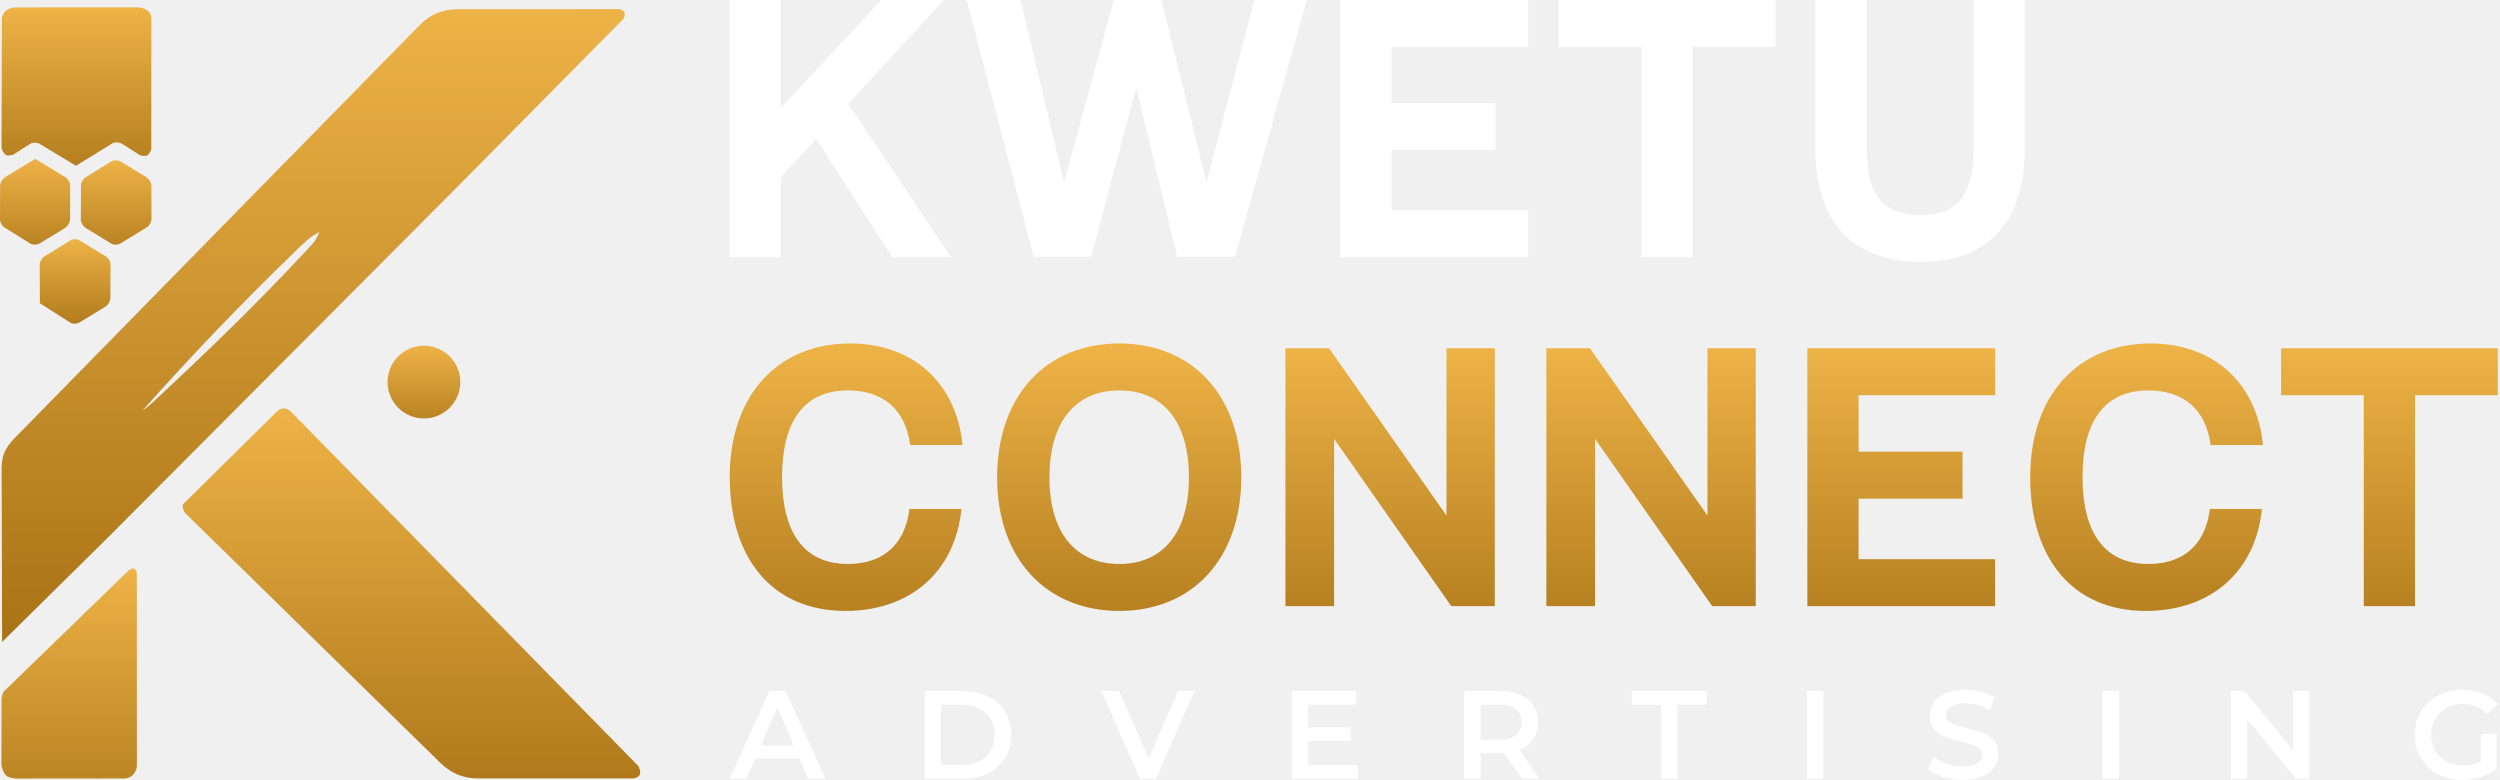
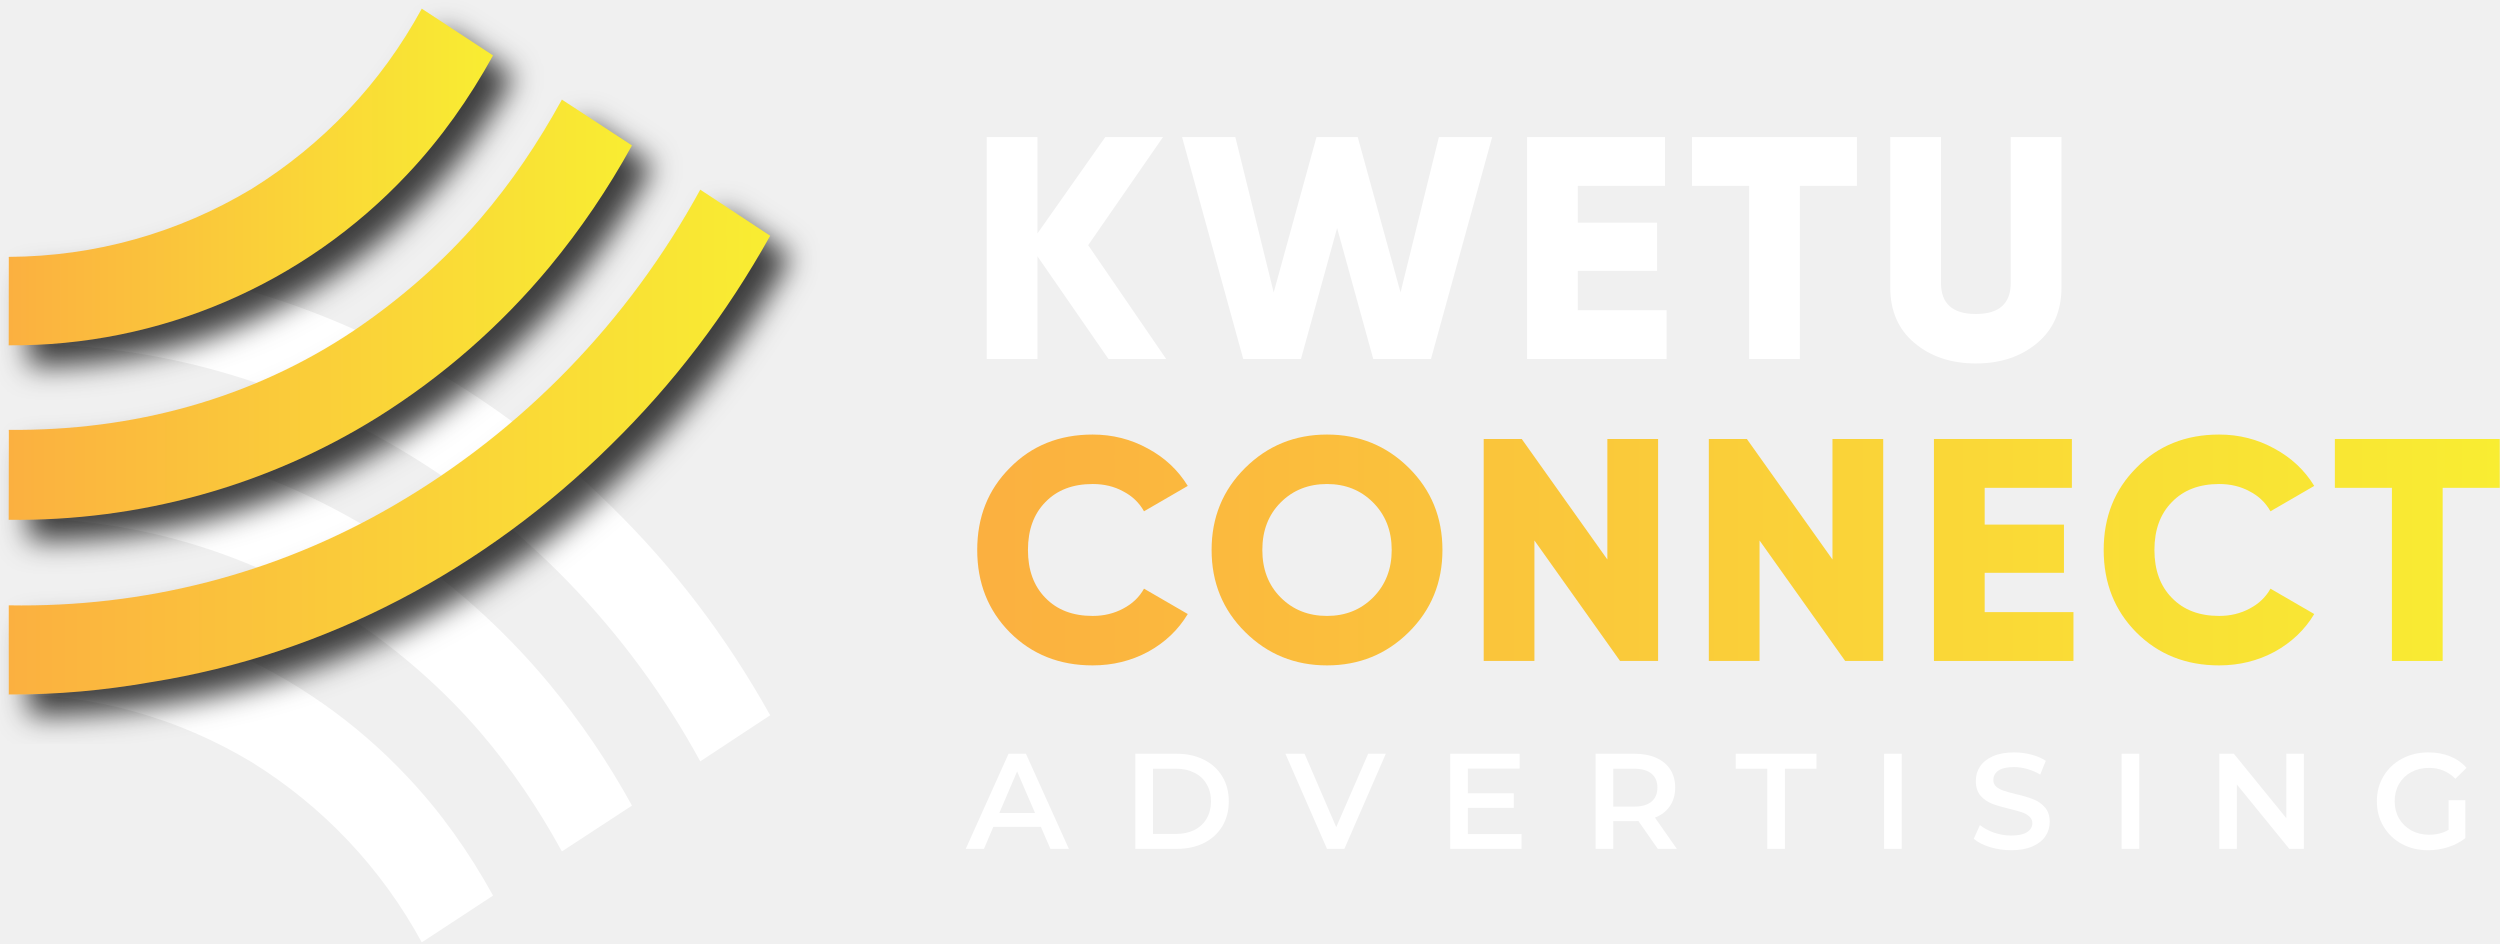
- <svg xmlns="http://www.w3.org/2000/svg" width="888" height="277" viewBox="0 0 888 277" fill="none">
-   <path d="M6.151 276.553C4.534 276.555 2.854 276.145 2.068 275.378C1.323 274.65 0.498 272.69 0.5 271.325L0.53 248.886C0.531 248.03 0.815 246.141 1.38 245.592L45.688 202.605C45.99 202.312 46.931 201.977 47.287 201.884C47.733 201.767 48.595 202.862 48.596 203.429L48.624 271.737C48.625 274.37 46.738 276.513 44.097 276.515L6.151 276.553Z" fill="url(#paint0_linear_1888_2950)" />
-   <path d="M39.821 50.989L26.978 58.88L13.814 50.94C13.213 50.577 11.533 50.589 10.903 50.989L4.939 54.77C4.296 55.179 2.682 55.407 2.102 55.051C1.439 54.644 0.544 53.234 0.547 52.213L0.661 6.944C0.667 4.317 3.066 2.644 5.405 2.643L48.938 2.625C51.052 2.624 53.76 3.868 53.759 6.449L53.742 52.733C53.742 53.479 52.91 54.76 52.405 55.124C51.829 55.54 50.202 55.441 49.582 55.044L43.631 51.238C42.587 50.571 41.011 50.257 39.821 50.989Z" fill="url(#paint1_linear_1888_2950)" />
-   <path d="M37.392 108.959L28.036 114.649C27.451 115.004 25.743 115.088 25.177 114.727L14.17 107.724L14.109 93.782C14.107 93.077 14.951 91.609 15.551 91.237L25.192 85.266C25.904 84.825 27.466 84.898 28.172 85.33L37.782 91.201C38.467 91.619 39.269 93.006 39.264 93.788L39.193 105.808C39.186 106.884 38.524 108.271 37.392 108.959Z" fill="url(#paint2_linear_1888_2950)" />
-   <path d="M42.837 86.44C42.03 86.935 40.441 87.097 39.627 86.597L30.293 80.88C29.642 80.482 28.7 78.971 28.703 78.231L28.754 65.565C28.757 64.787 29.731 63.404 30.402 62.988L39.927 57.081C40.738 56.915 41.799 56.926 42.503 57.162L51.864 62.86C52.883 63.481 53.765 64.858 53.769 66.088L53.802 77.735C53.805 78.816 53.022 80.202 52.157 80.732L42.837 86.44Z" fill="url(#paint3_linear_1888_2950)" />
-   <path d="M13.907 86.567C13.163 87.017 11.526 86.998 10.866 86.587L1.378 80.67C0.803 80.312 -0.002 78.864 3.01483e-06 78.087L0.032 66.073C0.035 64.784 0.901 63.462 1.982 62.807L12.519 56.422L23.383 63.047C24.012 63.43 24.936 64.849 24.935 65.568L24.913 77.669C24.911 79.003 24.029 80.434 22.896 81.12L13.907 86.567Z" fill="url(#paint4_linear_1888_2950)" />
-   <path d="M169.681 276.49C164.236 276.489 159.992 274.475 156.338 270.898L66.081 182.55C65.241 181.727 64.399 179.725 65.173 178.96L98.308 146.211C99.819 144.718 101.757 144.616 103.394 146.285L226.56 271.907C227.198 272.558 227.479 274.181 227.377 274.849C227.262 275.613 225.904 276.499 224.791 276.499L169.681 276.49Z" fill="url(#paint5_linear_1888_2950)" />
-   <path d="M150.582 148.624C157.716 148.624 163.499 142.841 163.499 135.706C163.499 128.572 157.716 122.789 150.582 122.789C143.448 122.789 137.664 128.572 137.664 135.706C137.664 142.841 143.448 148.624 150.582 148.624Z" fill="url(#paint6_linear_1888_2950)" />
-   <path d="M221.821 4.413C221.641 3.895 220.513 3.25 219.826 3.25L162.508 3.274C157.408 3.274 152.858 5.058 149.193 8.795L89.361 69.772L5.159 155.656C2.158 158.718 0.566 161.683 0.578 166.156L0.747 228.019L38.138 191.117L162.448 66.378L221.327 6.818C221.81 6.33 222.008 4.925 221.821 4.413ZM107.938 89.905C92.025 107.018 75.485 123.088 58.228 139.194C55.455 141.689 53.466 143.968 50.561 145.885C68.078 126.198 86.064 107.463 104.907 89.242C107.619 86.626 109.898 84.16 113.442 82.419C112.357 85.661 110.133 87.554 107.938 89.905Z" fill="url(#paint7_linear_1888_2950)" />
-   <path d="M316.933 91.311L289.888 49.357L277.406 62.865V91.311H259.203V0H277.406V38.316L313.032 0H335.267L301.331 36.888L337.738 91.311H316.933ZM445.567 0H464.161L438.676 91.181H418.132L403.57 31.044L387.577 91.181H367.163L343.369 0H362.482L377.955 64.814L395.639 0H412.541L428.534 64.814L445.567 0ZM542.78 16.625H494.282V36.628H531.208V53.254H494.282V74.686H542.78V91.311H476.078V0H542.78V16.625ZM630.667 0V16.625H601.282V91.311H583.079V16.625H553.694V0H630.667ZM719.203 53.124C719.203 78.712 706.201 93 682.146 93C657.962 93 644.83 78.712 644.83 53.124V0H663.033V53.124C663.033 69.231 668.754 76.374 682.146 76.374C695.409 76.374 701 69.231 701 53.124V0H719.203V53.124Z" fill="white" />
-   <path d="M341.506 180.772C339.296 203.056 323.302 217 300.289 217C274.415 217 259.203 198.495 259.203 169.435C259.203 140.505 276.105 122 301.979 122C324.082 122 339.686 135.813 341.897 158.097H323.302C321.611 145.326 313.551 138.679 301.199 138.679C285.597 138.679 277.795 149.626 277.795 169.435C277.795 189.243 285.597 200.319 301.199 200.319C312.901 200.319 321.351 194.194 323.042 180.772H341.506ZM397.606 122C423.474 122 440.901 140.505 440.901 169.564C440.901 198.495 423.474 217 397.606 217C371.605 217 354.177 198.495 354.177 169.564C354.177 140.505 371.605 122 397.606 122ZM397.606 138.679C382.133 138.679 372.766 149.626 372.766 169.564C372.766 189.372 382.133 200.319 397.606 200.319C412.946 200.319 422.302 189.372 422.302 169.564C422.302 149.626 413.08 138.679 397.606 138.679ZM513.793 123.694H530.952V215.306H515.49L473.881 155.882V215.306H456.587V123.694H472.061L513.793 183.117V123.694ZM606.489 123.694H623.649V215.306H608.175L566.566 155.882V215.306H549.273V123.694H564.746L606.489 183.117V123.694ZM708.665 140.374H660.167V160.442H697.087V177.123H660.167V198.625H708.665V215.306H641.969V123.694H708.665V140.374ZM803.427 180.772C801.216 203.056 785.229 217 762.208 217C736.341 217 721.124 198.495 721.124 169.435C721.124 140.505 738.027 122 763.905 122C785.999 122 801.607 135.813 803.817 158.097H785.229C783.532 145.326 775.471 138.679 763.124 138.679C747.516 138.679 739.712 149.626 739.712 169.435C739.712 189.243 747.516 200.319 763.124 200.319C774.824 200.319 783.275 194.194 784.961 180.772H803.427ZM887.203 123.694V140.374H857.819V215.306H839.621V140.374H810.237V123.694H887.203Z" fill="url(#paint8_linear_1888_2950)" />
-   <path d="M283.928 269.356H268.279L265.194 276.556H259.203L273.287 245.444H279.01L293.138 276.556H287.058L283.928 269.356ZM282.005 264.822L276.104 251.222L270.247 264.822H282.005ZM328.416 245.444H342.097C345.436 245.444 348.401 246.096 350.995 247.4C353.588 248.674 355.6 250.496 357.03 252.867C358.461 255.207 359.177 257.918 359.177 261C359.177 264.082 358.461 266.807 357.03 269.178C355.6 271.519 353.588 273.341 350.995 274.644C348.401 275.919 345.436 276.556 342.097 276.556H328.416V245.444ZM341.829 271.667C344.124 271.667 346.136 271.237 347.865 270.378C349.623 269.489 350.965 268.244 351.889 266.644C352.843 265.015 353.319 263.133 353.319 261C353.319 258.867 352.843 257 351.889 255.4C350.965 253.77 349.623 252.526 347.865 251.667C346.136 250.778 344.124 250.333 341.829 250.333H334.228V271.667L341.829 271.667ZM424.262 245.444L410.626 276.556H404.903L391.221 245.444H397.525L407.943 269.444L418.45 245.444H424.262ZM482.335 271.711V276.556H458.862V245.444H481.709V250.289H464.675V258.378H479.787V263.133H464.675V271.711H482.335ZM540.589 276.556L534.196 267.444C533.928 267.474 533.525 267.489 532.989 267.489H525.924V276.556H520.112V245.444H532.989C535.701 245.444 538.056 245.889 540.053 246.778C542.08 247.667 543.63 248.941 544.703 250.6C545.776 252.259 546.312 254.23 546.312 256.511C546.312 258.852 545.731 260.867 544.569 262.556C543.436 264.245 541.797 265.504 539.651 266.333L546.849 276.556H540.589ZM540.455 256.511C540.455 254.526 539.8 253 538.488 251.933C537.177 250.867 535.254 250.333 532.72 250.333H525.924V262.733H532.72C535.254 262.733 537.177 262.2 538.488 261.133C539.8 260.037 540.455 258.496 540.455 256.511ZM590.027 250.333H579.652V245.444H606.213V250.333H595.84V276.556H590.027V250.333ZM641.869 245.444H647.682V276.556H641.869V245.444ZM697.146 277C694.732 277 692.392 276.659 690.127 275.978C687.891 275.296 686.118 274.393 684.806 273.267L686.818 268.778C688.1 269.785 689.665 270.615 691.513 271.267C693.391 271.889 695.268 272.2 697.146 272.2C699.471 272.2 701.2 271.83 702.333 271.089C703.495 270.348 704.076 269.37 704.076 268.156C704.076 267.267 703.749 266.541 703.093 265.978C702.467 265.385 701.662 264.926 700.678 264.6C699.695 264.274 698.353 263.904 696.654 263.489C694.27 262.926 692.332 262.363 690.842 261.8C689.382 261.237 688.115 260.363 687.042 259.178C685.998 257.963 685.477 256.333 685.477 254.289C685.477 252.57 685.939 251.015 686.863 249.622C687.817 248.2 689.233 247.074 691.11 246.245C693.018 245.415 695.343 245 698.085 245C699.993 245 701.871 245.237 703.719 245.711C705.567 246.185 707.161 246.867 708.503 247.756L706.67 252.244C705.299 251.444 703.868 250.837 702.377 250.422C700.887 250.007 699.441 249.8 698.041 249.8C695.745 249.8 694.031 250.185 692.899 250.956C691.796 251.726 691.245 252.748 691.245 254.022C691.245 254.911 691.558 255.637 692.183 256.2C692.839 256.763 693.659 257.207 694.643 257.533C695.626 257.859 696.967 258.23 698.666 258.645C700.991 259.178 702.899 259.741 704.389 260.333C705.88 260.896 707.147 261.77 708.19 262.956C709.263 264.141 709.799 265.741 709.799 267.756C709.799 269.474 709.322 271.03 708.369 272.422C707.445 273.815 706.029 274.926 704.121 275.756C702.213 276.585 699.888 277 697.146 277ZM746.864 245.444H752.677V276.556H746.864V245.444ZM820.249 245.444V276.556H815.465L798.207 255.489V276.556H792.439V245.444H797.223L814.482 266.511V245.444H820.249ZM881.301 260.645H886.801V273.044C885.191 274.319 883.313 275.296 881.167 275.978C879.021 276.659 876.815 277 874.55 277C871.361 277 868.484 276.319 865.921 274.956C863.358 273.563 861.346 271.652 859.885 269.222C858.424 266.793 857.694 264.052 857.694 261C857.694 257.948 858.424 255.207 859.885 252.778C861.346 250.348 863.358 248.452 865.921 247.089C868.514 245.696 871.42 245 874.639 245C877.262 245 879.647 245.43 881.793 246.289C883.939 247.148 885.743 248.407 887.203 250.067L883.537 253.622C881.152 251.252 878.276 250.067 874.908 250.067C872.702 250.067 870.735 250.526 869.006 251.444C867.307 252.363 865.966 253.652 864.982 255.311C864.028 256.97 863.551 258.867 863.551 261C863.551 263.074 864.028 264.941 864.982 266.6C865.966 268.259 867.307 269.563 869.006 270.511C870.735 271.459 872.687 271.933 874.863 271.933C877.307 271.933 879.453 271.4 881.301 270.333V260.645Z" fill="white" />
+ <svg xmlns="http://www.w3.org/2000/svg" width="1656" height="625" viewBox="0 0 1656 625" fill="none">
+   <path d="M510.169 473.785L463.846 504.316C416.349 417.161 346.075 344.574 260.435 294.903C182.834 249.79 95.519 226.371 5.766 227.99L5.795 170.915C38.276 170.8 69.013 172.647 100.346 178.138C216.223 196.615 321.498 252.917 404.618 335.147C446.283 375.931 481.089 421.715 510.169 473.785Z" fill="white" />
+   <path d="M372.202 563.973C356.412 535.23 338.939 509.313 318.053 484.933C293.497 456.487 265.305 431.857 234.221 410.85C166.758 365.691 87.905 342.41 5.825 343.216L5.746 285.637C92.144 284.59 176.952 307.944 250.345 353.69C293.186 380.561 331.416 413.939 363.763 452.847C384.607 478.081 402.684 504.658 418.62 533.624L372.202 563.973Z" fill="white" />
+   <path d="M279.381 624.207C252.5 574.804 213.998 534.214 166.66 504.809C117.967 475.562 62.871 460.069 5.804 459.807L5.746 401.213C105.803 400.457 201.319 441.538 269.897 514.581C292.118 538.116 310.814 564.617 326.604 593.236L279.381 624.207Z" fill="white" />
+   <g filter="url(#filter0_d_413_160)">
+     <path d="M510.169 156.169L463.846 125.638C416.349 212.793 346.075 285.381 260.435 335.052C182.834 380.165 95.519 402.583 5.766 400.964L5.795 460.039C38.276 460.154 69.013 457.308 100.346 451.817C216.223 433.339 321.498 377.038 404.618 294.807C446.283 254.024 481.089 208.239 510.169 156.169Z" fill="url(#paint0_linear_413_160)" />
+     <path d="M372.202 65.983C356.412 94.726 338.939 120.643 318.053 145.022C293.497 173.469 265.305 198.099 234.221 219.106C166.758 264.264 87.905 285.546 5.825 284.741L5.746 344.319C92.144 345.366 176.952 322.012 250.345 276.266C293.186 249.395 331.416 216.016 363.763 177.108C384.607 151.875 402.684 125.297 418.62 96.332L372.202 65.983Z" fill="url(#paint1_linear_413_160)" />
+     <path d="M279.381 5.748C252.5 55.15 213.998 95.741 166.66 125.145C117.967 154.392 62.871 169.885 5.804 170.148L5.746 228.741C105.803 229.497 201.319 188.417 269.897 115.374C292.118 91.839 310.814 65.337 326.604 36.718L279.381 5.748Z" fill="url(#paint2_linear_413_160)" />
+   </g>
+   <path d="M689.481 547.709H657.981L651.771 562.289H639.711L668.061 499.289H679.581L708.021 562.289H695.781L689.481 547.709ZM685.611 538.529L673.731 510.989L661.941 538.529H685.611Z" fill="white" />
+   <path d="M752.033 499.289H779.573C786.293 499.289 792.263 500.609 797.483 503.249C802.703 505.829 806.753 509.519 809.633 514.319C812.513 519.059 813.953 524.549 813.953 530.789C813.953 537.029 812.513 542.549 809.633 547.349C806.753 552.089 802.703 555.779 797.483 558.419C792.263 560.999 786.293 562.289 779.573 562.289H752.033V499.289ZM779.033 552.389C783.653 552.389 787.703 551.519 791.183 549.779C794.723 547.979 797.423 545.459 799.283 542.219C801.203 538.919 802.163 535.109 802.163 530.789C802.163 526.469 801.203 522.689 799.283 519.449C797.423 516.149 794.723 513.629 791.183 511.889C787.703 510.089 783.653 509.189 779.033 509.189H763.733V552.389H779.033Z" fill="white" />
+   <path d="M917.967 499.289L890.517 562.289H878.997L851.457 499.289H864.147L885.117 547.889L906.267 499.289H917.967Z" fill="white" />
+   <path d="M1007.87 552.479V562.289H960.615V499.289H1006.61V509.099H972.315V525.479H1002.74V535.109H972.315V552.479H1007.87Z" fill="white" />
+   <path d="M1098.13 562.289L1085.26 543.839C1084.72 543.899 1083.91 543.929 1082.83 543.929H1068.61V562.289H1056.91V499.289H1082.83C1088.29 499.289 1093.03 500.189 1097.05 501.989C1101.13 503.789 1104.25 506.369 1106.41 509.729C1108.57 513.089 1109.65 517.079 1109.65 521.699C1109.65 526.439 1108.48 530.519 1106.14 533.939C1103.86 537.359 1100.56 539.909 1096.24 541.589L1110.73 562.289H1098.13ZM1097.86 521.699C1097.86 517.679 1096.54 514.589 1093.9 512.429C1091.26 510.269 1087.39 509.189 1082.29 509.189H1068.61V534.299H1082.29C1087.39 534.299 1091.26 533.219 1093.9 531.059C1096.54 528.839 1097.86 525.719 1097.86 521.699Z" fill="white" />
+   <path d="M1170.64 509.189H1149.76V499.289H1203.22V509.189H1182.34V562.289H1170.64V509.189Z" fill="white" />
+   <path d="M1248 499.289H1259.7V562.289H1248V499.289Z" fill="white" />
+   <path d="M1332.27 563.189C1327.41 563.189 1322.7 562.499 1318.14 561.119C1313.64 559.739 1310.07 557.909 1307.43 555.629L1311.48 546.539C1314.06 548.579 1317.21 550.259 1320.93 551.579C1324.71 552.839 1328.49 553.469 1332.27 553.469C1336.95 553.469 1340.43 552.719 1342.71 551.219C1345.05 549.719 1346.22 547.739 1346.22 545.279C1346.22 543.479 1345.56 542.009 1344.24 540.869C1342.98 539.669 1341.36 538.739 1339.38 538.079C1337.4 537.419 1334.7 536.669 1331.28 535.829C1326.48 534.689 1322.58 533.549 1319.58 532.409C1316.64 531.269 1314.09 529.499 1311.93 527.099C1309.83 524.639 1308.78 521.339 1308.78 517.199C1308.78 513.719 1309.71 510.569 1311.57 507.749C1313.49 504.869 1316.34 502.589 1320.12 500.909C1323.96 499.229 1328.64 498.389 1334.16 498.389C1338 498.389 1341.78 498.869 1345.5 499.829C1349.22 500.789 1352.43 502.169 1355.13 503.969L1351.44 513.059C1348.68 511.439 1345.8 510.209 1342.8 509.369C1339.8 508.529 1336.89 508.109 1334.07 508.109C1329.45 508.109 1326 508.889 1323.72 510.449C1321.5 512.009 1320.39 514.079 1320.39 516.659C1320.39 518.459 1321.02 519.929 1322.28 521.069C1323.6 522.209 1325.25 523.109 1327.23 523.769C1329.21 524.429 1331.91 525.179 1335.33 526.019C1340.01 527.099 1343.85 528.239 1346.85 529.439C1349.85 530.579 1352.4 532.349 1354.5 534.749C1356.66 537.149 1357.74 540.389 1357.74 544.469C1357.74 547.949 1356.78 551.099 1354.86 553.919C1353 556.739 1350.15 558.989 1346.31 560.669C1342.47 562.349 1337.79 563.189 1332.27 563.189Z" fill="white" />
+   <path d="M1405.34 499.289H1417.04V562.289H1405.34V499.289Z" fill="white" />
+   <path d="M1526.06 499.289V562.289H1516.43L1481.69 519.629V562.289H1470.08V499.289H1479.71L1514.45 541.949V499.289H1526.06Z" fill="white" />
+   <path d="M1621.96 530.069H1633.03V555.179C1629.79 557.759 1626.01 559.739 1621.69 561.119C1617.37 562.499 1612.93 563.189 1608.37 563.189C1601.95 563.189 1596.16 561.809 1591 559.049C1585.84 556.229 1581.79 552.359 1578.85 547.439C1575.91 542.519 1574.44 536.969 1574.44 530.789C1574.44 524.609 1575.91 519.059 1578.85 514.139C1581.79 509.219 1585.84 505.379 1591 502.619C1596.22 499.799 1602.07 498.389 1608.55 498.389C1613.83 498.389 1618.63 499.259 1622.95 500.999C1627.27 502.739 1630.9 505.289 1633.84 508.649L1626.46 515.849C1621.66 511.049 1615.87 508.649 1609.09 508.649C1604.65 508.649 1600.69 509.579 1597.21 511.439C1593.79 513.299 1591.09 515.909 1589.11 519.269C1587.19 522.629 1586.23 526.469 1586.23 530.789C1586.23 534.989 1587.19 538.769 1589.11 542.129C1591.09 545.489 1593.79 548.129 1597.21 550.049C1600.69 551.969 1604.62 552.929 1609 552.929C1613.92 552.929 1618.24 551.849 1621.96 549.689V530.069Z" fill="white" />
+   <path d="M1546.61 290.786H1655.83V323.132H1618.02V437.816H1584.41V323.132H1546.61V290.786Z" fill="url(#paint3_linear_413_160)" />
+   <path d="M1469.94 440.758C1447.95 440.758 1429.68 433.476 1415.11 418.913C1400.69 404.35 1393.48 386.146 1393.48 364.302C1393.48 342.457 1400.69 324.324 1415.11 309.901C1429.54 295.198 1447.81 287.846 1469.94 287.846C1483.1 287.846 1495.28 290.927 1506.48 297.088C1517.69 303.109 1526.51 311.371 1532.95 321.873L1503.96 338.677C1500.74 332.935 1496.12 328.524 1490.1 325.444C1484.22 322.223 1477.5 320.613 1469.94 320.613C1456.77 320.613 1446.34 324.604 1438.64 332.585C1430.94 340.427 1427.09 350.999 1427.09 364.302C1427.09 377.605 1430.94 388.177 1438.64 396.018C1446.34 404 1456.77 407.991 1469.94 407.991C1477.36 407.991 1484.08 406.38 1490.1 403.16C1496.26 399.939 1500.88 395.528 1503.96 389.927L1532.95 406.731C1526.65 417.233 1517.9 425.564 1506.69 431.726C1495.49 437.747 1483.24 440.758 1469.94 440.758Z" fill="url(#paint4_linear_413_160)" />
+   <path d="M1314.65 379.424V405.469H1373.46V437.816H1281.04V290.786H1372.41V323.132H1314.65V347.497H1367.16V379.424H1314.65Z" fill="url(#paint5_linear_413_160)" />
+   <path d="M1213.83 370.602V290.786H1247.44V437.816H1222.24L1165.52 357.999V437.816H1131.92V290.786H1157.12L1213.83 370.602Z" fill="url(#paint6_linear_413_160)" />
+   <path d="M1064.71 370.602V290.786H1098.32V437.816H1073.12L1016.4 357.999V437.816H982.797V290.786H1008L1064.71 370.602Z" fill="url(#paint7_linear_413_160)" />
+   <path d="M933.209 418.703C918.366 433.406 900.303 440.758 879.018 440.758C857.734 440.758 839.67 433.406 824.827 418.703C809.984 404 802.562 385.866 802.562 364.302C802.562 342.737 809.984 324.604 824.827 309.901C839.67 295.198 857.734 287.846 879.018 287.846C900.303 287.846 918.366 295.198 933.209 309.901C948.052 324.604 955.474 342.737 955.474 364.302C955.474 385.866 948.052 404 933.209 418.703ZM836.169 364.302C836.169 377.184 840.23 387.687 848.352 395.808C856.474 403.93 866.696 407.991 879.018 407.991C891.201 407.991 901.353 403.93 909.475 395.808C917.736 387.547 921.867 377.044 921.867 364.302C921.867 351.559 917.736 341.057 909.475 332.795C901.353 324.674 891.201 320.613 879.018 320.613C866.696 320.613 856.474 324.674 848.352 332.795C840.23 340.917 836.169 351.419 836.169 364.302Z" fill="url(#paint8_linear_413_160)" />
+   <path d="M723.764 440.758C701.78 440.758 683.506 433.476 668.943 418.913C654.52 404.35 647.309 386.146 647.309 364.302C647.309 342.457 654.52 324.324 668.943 309.901C683.366 295.198 701.64 287.846 723.764 287.846C736.927 287.846 749.11 290.927 760.312 297.088C771.514 303.109 780.336 311.371 786.777 321.873L757.791 338.677C754.571 332.935 749.95 328.524 743.928 325.444C738.047 322.223 731.326 320.613 723.764 320.613C710.602 320.613 700.169 324.604 692.468 332.585C684.766 340.427 680.916 350.999 680.916 364.302C680.916 377.605 684.766 388.177 692.468 396.018C700.169 404 710.602 407.991 723.764 407.991C731.186 407.991 737.907 406.38 743.928 403.16C750.09 399.939 754.711 395.528 757.791 389.927L786.777 406.731C780.476 417.233 771.724 425.564 760.522 431.726C749.32 437.747 737.067 440.758 723.764 440.758Z" fill="url(#paint9_linear_413_160)" />
+   <path d="M1252.09 190.346V90.785H1285.7V187.405C1285.7 201.128 1293.4 207.99 1308.81 207.99C1324.21 207.99 1331.91 201.128 1331.91 187.405V90.785H1365.52V190.346C1365.52 205.889 1360.2 218.142 1349.55 227.104C1338.77 236.205 1325.19 240.756 1308.81 240.756C1292.42 240.756 1278.84 236.205 1268.06 227.104C1257.41 218.142 1252.09 205.889 1252.09 190.346Z" fill="white" />
+   <path d="M1120.8 90.785H1230.03V123.132H1192.22V237.816H1158.61V123.132H1120.8V90.785Z" fill="white" />
+   <path d="M1045.13 179.424V205.469H1103.95V237.816H1011.53V90.785H1102.9V123.132H1045.13V147.497H1097.65V179.424H1045.13Z" fill="white" />
+   <path d="M861.758 237.816H823.531L782.992 90.785H818.279L843.695 193.707L872.051 90.785H899.356L927.712 193.707L953.127 90.785H988.414L947.876 237.816H909.648L885.703 151.068L861.758 237.816Z" fill="white" />
+   <path d="M720.811 162.41L772.482 237.816H734.254L687.205 169.762V237.816H653.598V90.785H687.205V154.639L732.154 90.785H770.382L720.811 162.41Z" fill="white" />
  <defs>
-     <linearGradient id="paint0_linear_1888_2950" x1="24.562" y1="201.875" x2="24.562" y2="329.428" gradientUnits="userSpaceOnUse">
-       <stop stop-color="#EDB347" />
-       <stop offset="1" stop-color="#9A650C" />
+     <filter id="filter0_d_413_160" x="-0.002" y="-5.34058e-05" width="542.74" height="492.613" filterUnits="userSpaceOnUse" color-interpolation-filters="sRGB">
+       <feFlood flood-opacity="0" result="BackgroundImageFix" />
+       <feColorMatrix in="SourceAlpha" type="matrix" values="0 0 0 0 0 0 0 0 0 0 0 0 0 0 0 0 0 0 127 0" result="hardAlpha" />
+       <feOffset dx="13.411" dy="13.411" />
+       <feGaussianBlur stdDeviation="9.58" />
+       <feColorMatrix type="matrix" values="0 0 0 0 0 0 0 0 0 0 0 0 0 0 0 0 0 0 0.75 0" />
+       <feBlend mode="normal" in2="BackgroundImageFix" result="effect1_dropShadow_413_160" />
+       <feBlend mode="normal" in="SourceGraphic" in2="effect1_dropShadow_413_160" result="shape" />
+     </filter>
+     <linearGradient id="paint0_linear_413_160" x1="5.766" y1="292.84" x2="510.169" y2="292.84" gradientUnits="userSpaceOnUse">
+       <stop stop-color="#FBB040" />
+       <stop offset="1" stop-color="#F9ED32" />
    </linearGradient>
-     <linearGradient id="paint1_linear_1888_2950" x1="27.153" y1="2.625" x2="27.153" y2="85.617" gradientUnits="userSpaceOnUse">
-       <stop stop-color="#EDB347" />
-       <stop offset="1" stop-color="#9A650C" />
+     <linearGradient id="paint1_linear_413_160" x1="5.746" y1="205.168" x2="418.62" y2="205.168" gradientUnits="userSpaceOnUse">
+       <stop stop-color="#FBB040" />
+       <stop offset="1" stop-color="#F9ED32" />
    </linearGradient>
-     <linearGradient id="paint2_linear_1888_2950" x1="26.687" y1="84.969" x2="26.687" y2="126.922" gradientUnits="userSpaceOnUse">
-       <stop stop-color="#EDB347" />
-       <stop offset="1" stop-color="#9A650C" />
+     <linearGradient id="paint2_linear_413_160" x1="5.746" y1="117.25" x2="326.604" y2="117.25" gradientUnits="userSpaceOnUse">
+       <stop stop-color="#FBB040" />
+       <stop offset="1" stop-color="#F9ED32" />
    </linearGradient>
-     <linearGradient id="paint3_linear_1888_2950" x1="41.253" y1="56.969" x2="41.253" y2="105.869" gradientUnits="userSpaceOnUse">
-       <stop stop-color="#EDB347" />
-       <stop offset="1" stop-color="#9A650C" />
+     <linearGradient id="paint3_linear_413_160" x1="647.309" y1="364.302" x2="1655.83" y2="364.302" gradientUnits="userSpaceOnUse">
+       <stop stop-color="#FBB040" />
+       <stop offset="1" stop-color="#F9ED32" />
    </linearGradient>
-     <linearGradient id="paint4_linear_1888_2950" x1="12.468" y1="56.422" x2="12.468" y2="106.508" gradientUnits="userSpaceOnUse">
-       <stop stop-color="#EDB347" />
-       <stop offset="1" stop-color="#9A650C" />
+     <linearGradient id="paint4_linear_413_160" x1="647.309" y1="364.302" x2="1655.83" y2="364.302" gradientUnits="userSpaceOnUse">
+       <stop stop-color="#FBB040" />
+       <stop offset="1" stop-color="#F9ED32" />
    </linearGradient>
-     <linearGradient id="paint5_linear_1888_2950" x1="146.132" y1="145.063" x2="146.132" y2="323.983" gradientUnits="userSpaceOnUse">
-       <stop stop-color="#EDB347" />
-       <stop offset="1" stop-color="#9A650C" />
+     <linearGradient id="paint5_linear_413_160" x1="647.309" y1="364.302" x2="1655.83" y2="364.302" gradientUnits="userSpaceOnUse">
+       <stop stop-color="#FBB040" />
+       <stop offset="1" stop-color="#F9ED32" />
    </linearGradient>
-     <linearGradient id="paint6_linear_1888_2950" x1="150.581" y1="122.789" x2="150.581" y2="165.184" gradientUnits="userSpaceOnUse">
-       <stop stop-color="#EDB347" />
-       <stop offset="1" stop-color="#9A650C" />
+     <linearGradient id="paint6_linear_413_160" x1="647.309" y1="364.302" x2="1655.83" y2="364.302" gradientUnits="userSpaceOnUse">
+       <stop stop-color="#FBB040" />
+       <stop offset="1" stop-color="#F9ED32" />
    </linearGradient>
-     <linearGradient id="paint7_linear_1888_2950" x1="111.235" y1="3.25" x2="111.235" y2="274.769" gradientUnits="userSpaceOnUse">
-       <stop stop-color="#EDB347" />
-       <stop offset="1" stop-color="#9A650C" />
+     <linearGradient id="paint7_linear_413_160" x1="647.309" y1="364.302" x2="1655.83" y2="364.302" gradientUnits="userSpaceOnUse">
+       <stop stop-color="#FBB040" />
+       <stop offset="1" stop-color="#F9ED32" />
    </linearGradient>
-     <linearGradient id="paint8_linear_1888_2950" x1="573.203" y1="123.55" x2="573.203" y2="266.146" gradientUnits="userSpaceOnUse">
-       <stop stop-color="#EDB347" />
-       <stop offset="1" stop-color="#9A650C" />
+     <linearGradient id="paint8_linear_413_160" x1="647.309" y1="364.302" x2="1655.83" y2="364.302" gradientUnits="userSpaceOnUse">
+       <stop stop-color="#FBB040" />
+       <stop offset="1" stop-color="#F9ED32" />
+     </linearGradient>
+     <linearGradient id="paint9_linear_413_160" x1="647.309" y1="364.302" x2="1655.83" y2="364.302" gradientUnits="userSpaceOnUse">
+       <stop stop-color="#FBB040" />
+       <stop offset="1" stop-color="#F9ED32" />
    </linearGradient>
  </defs>
</svg>
